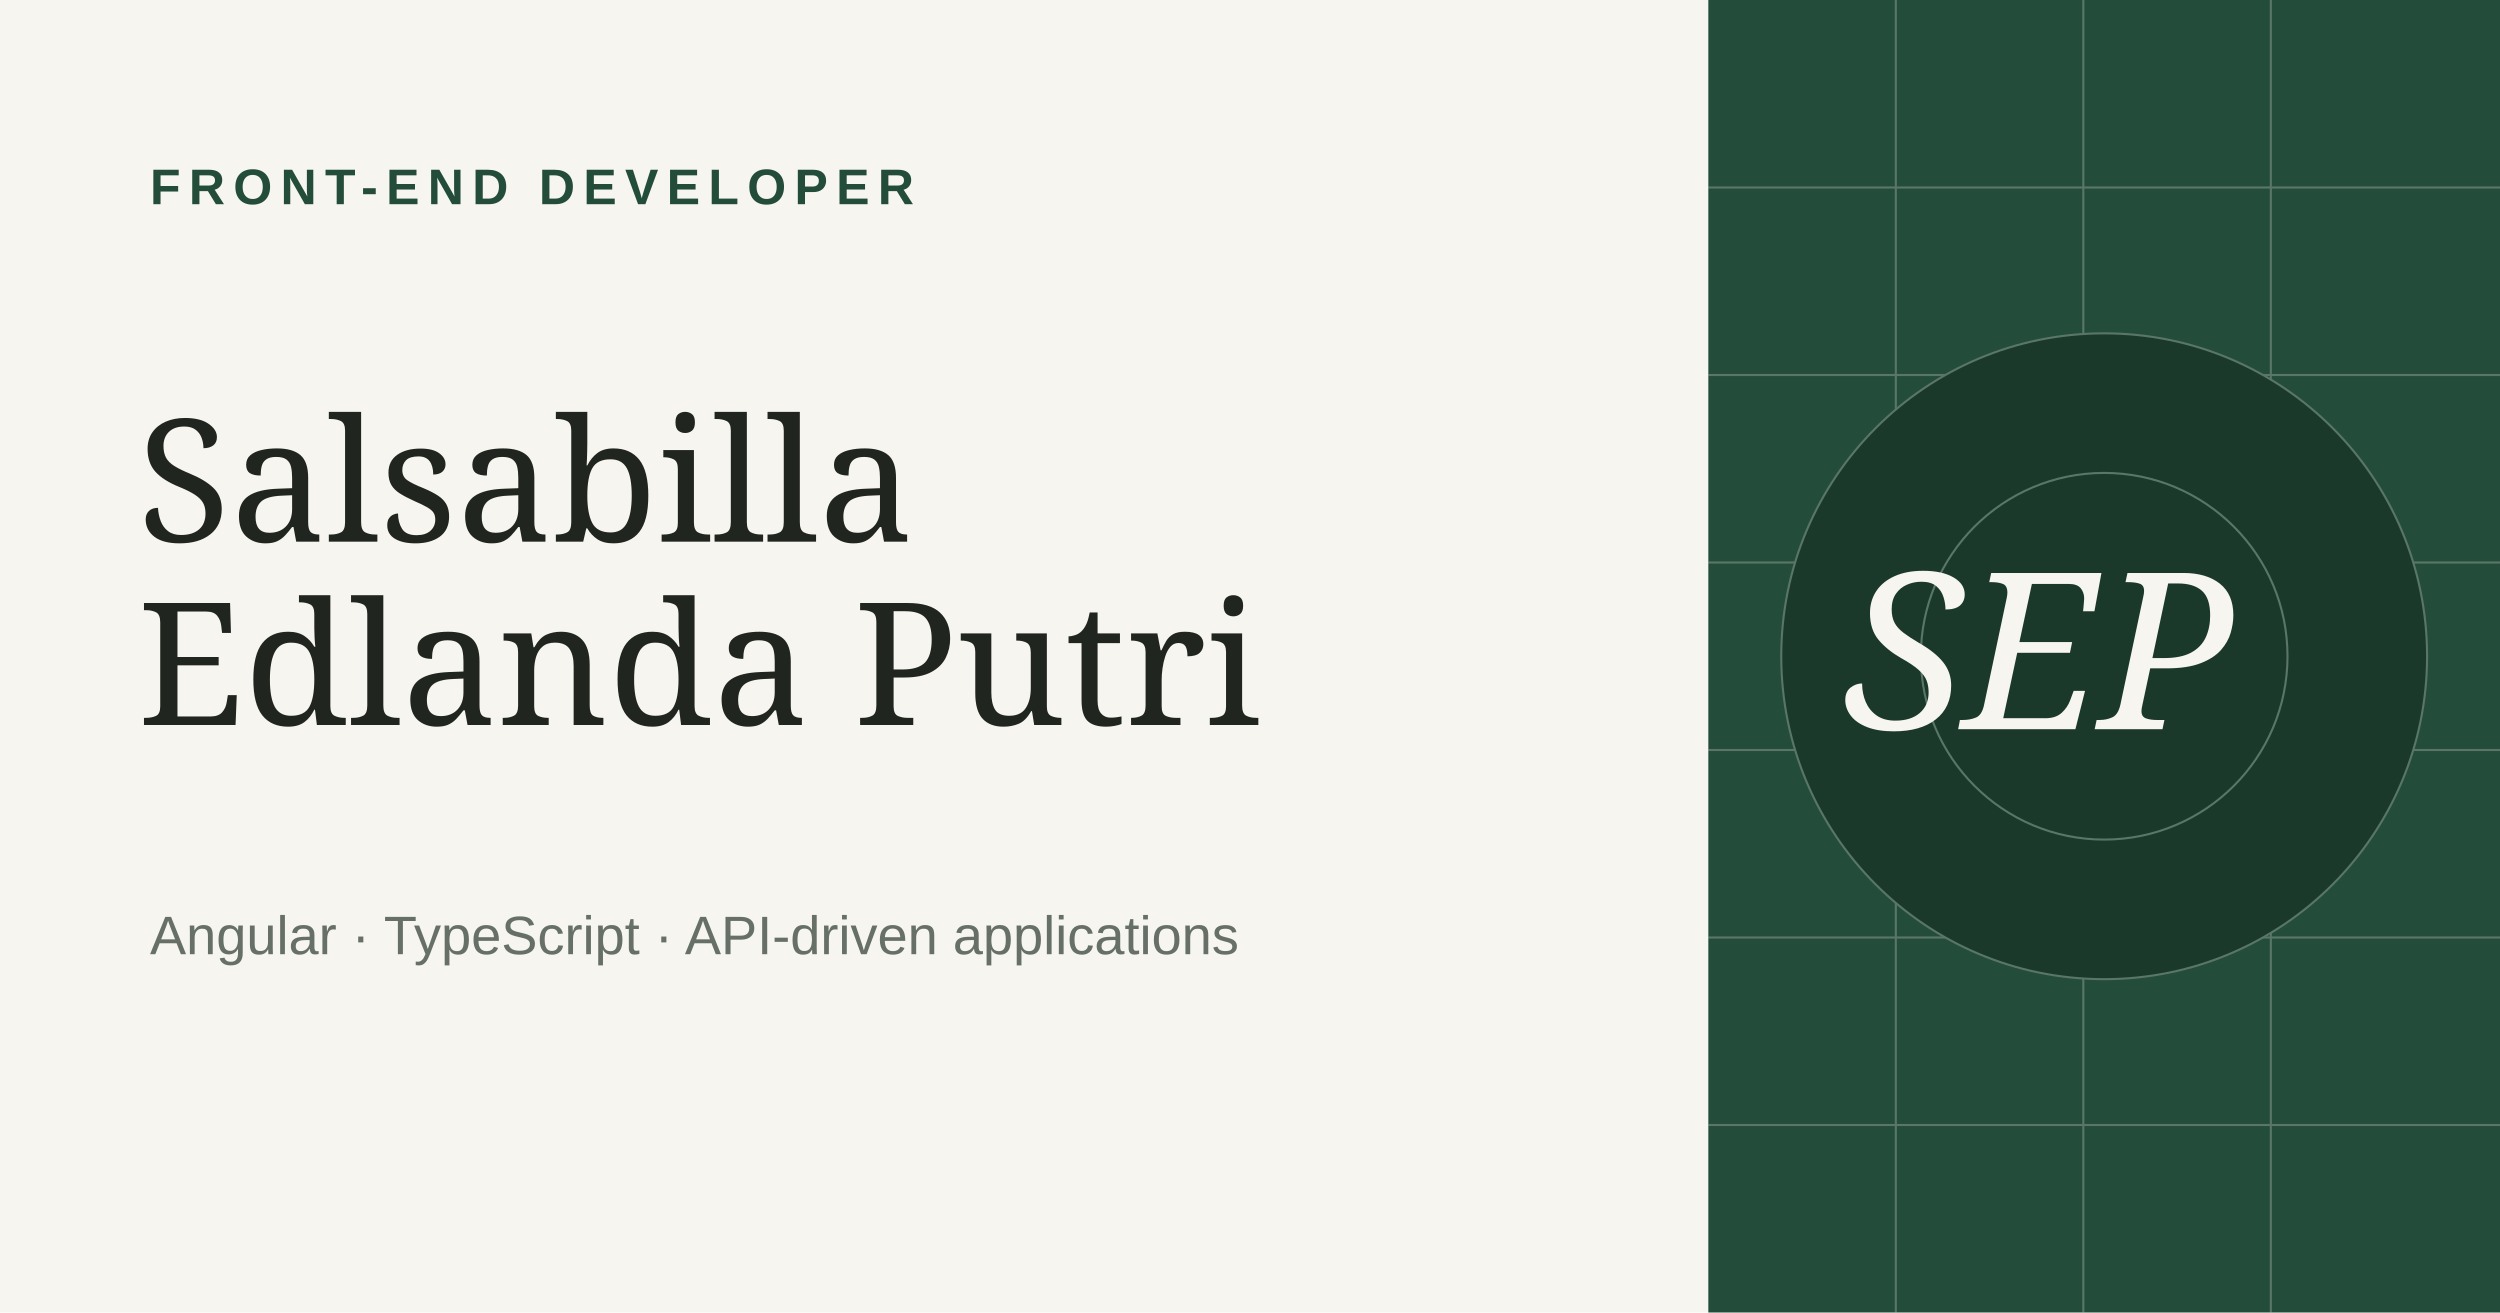
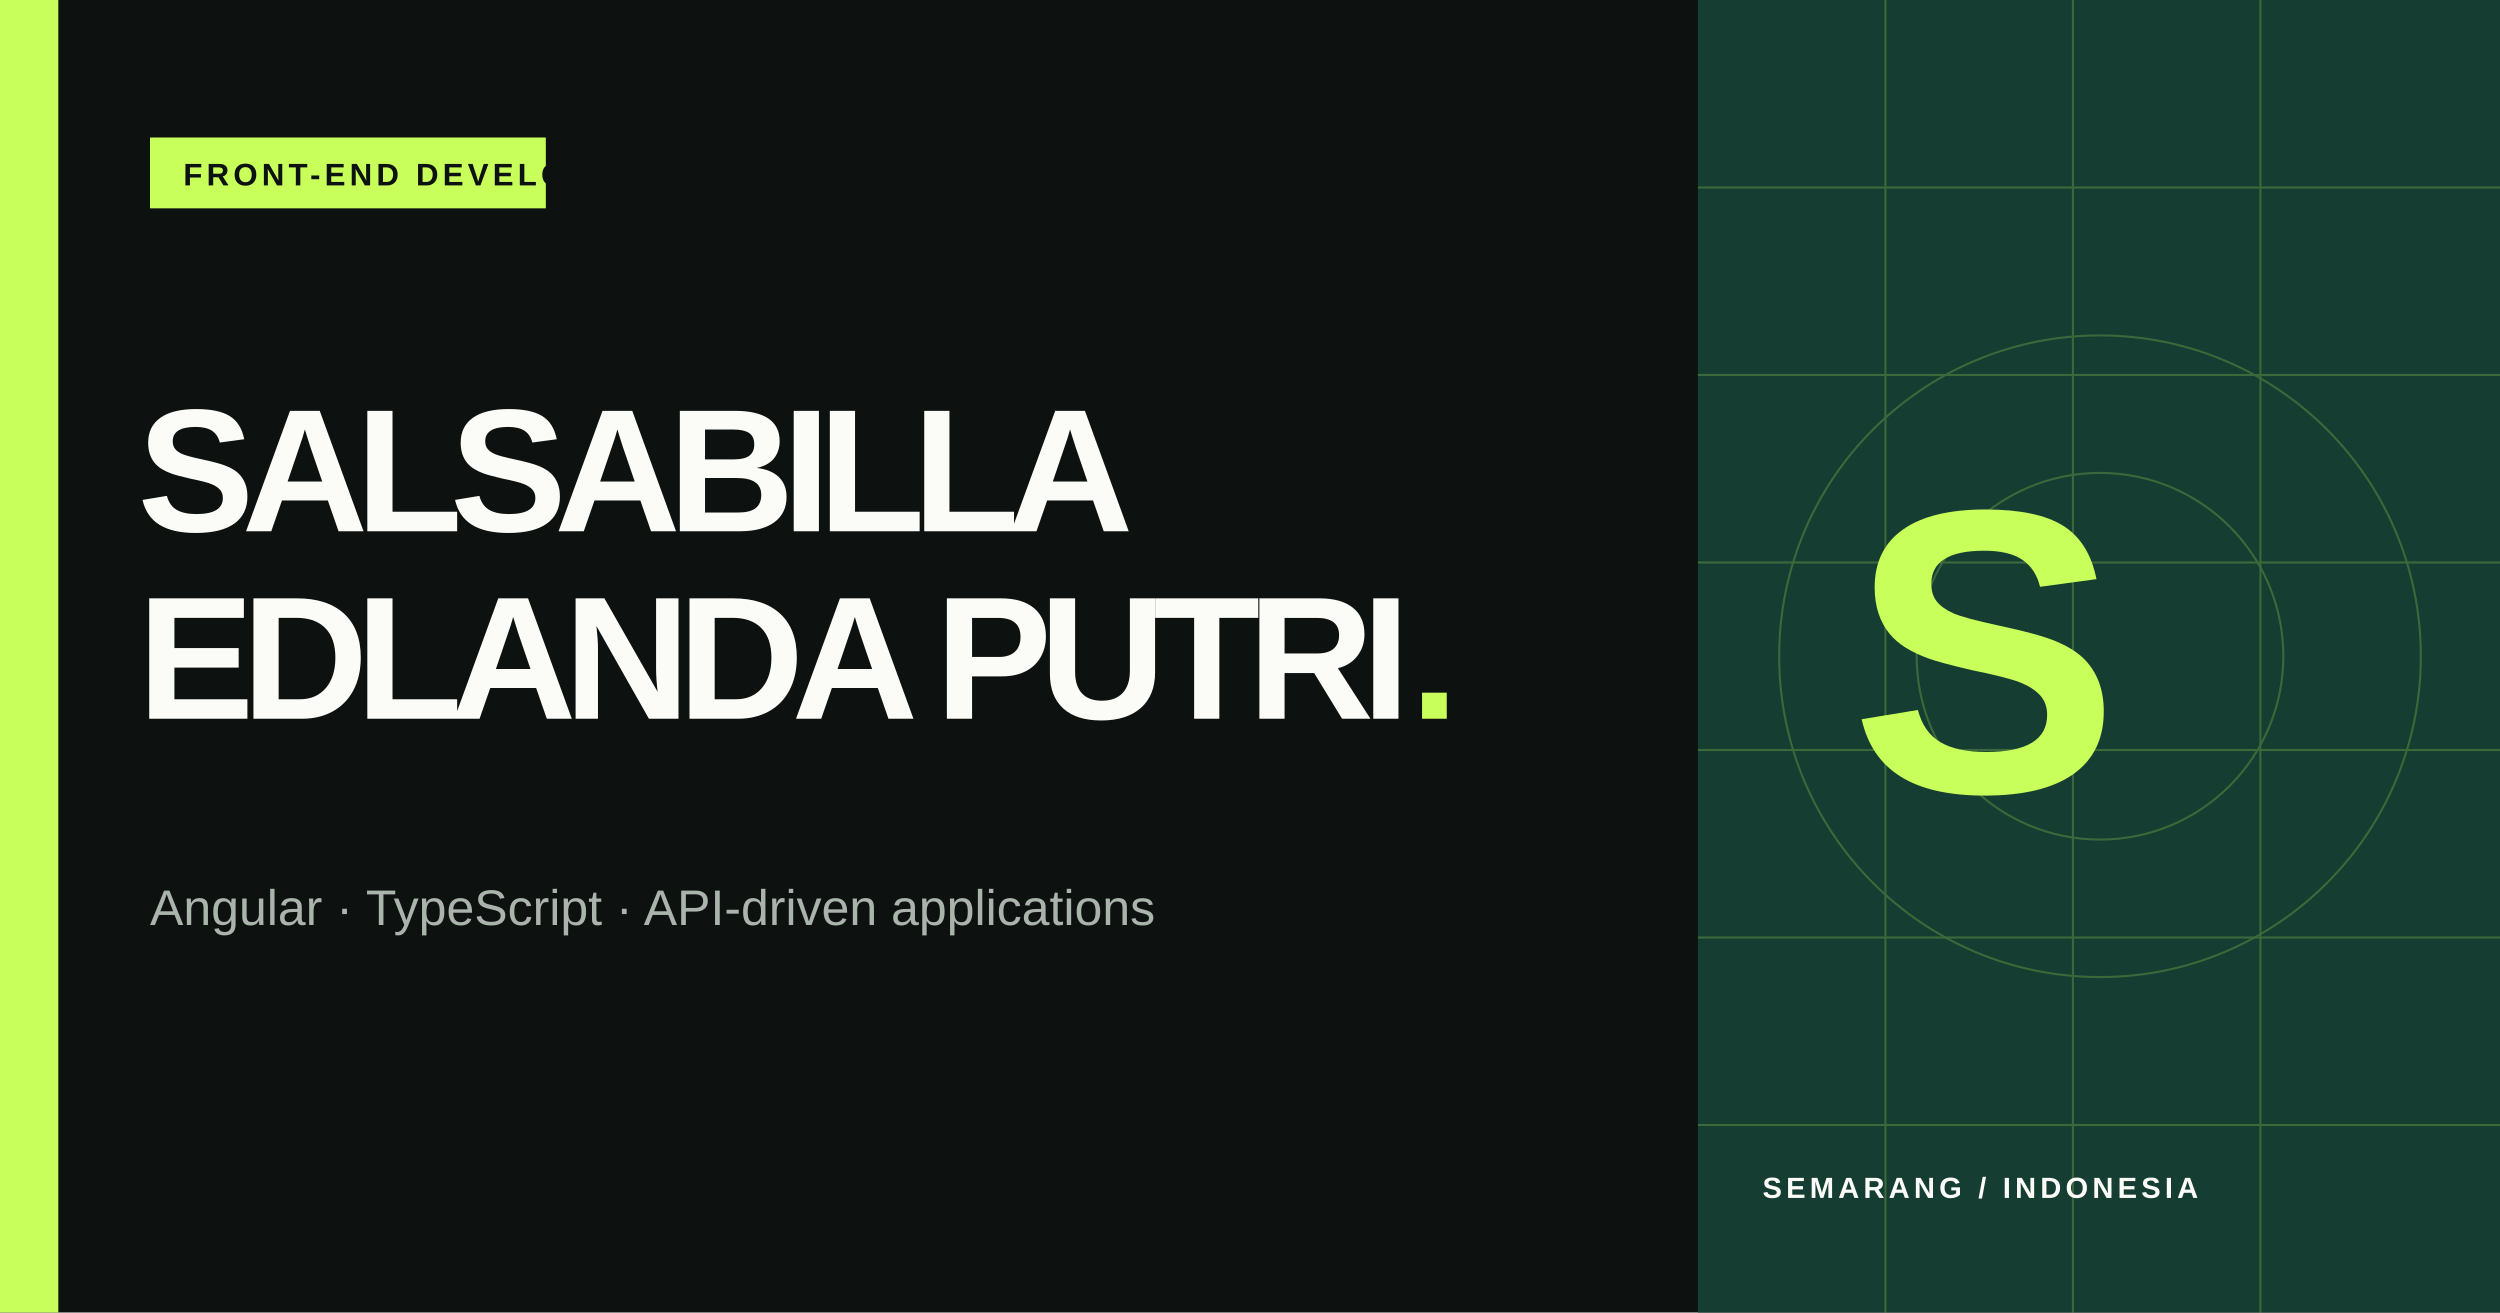
<svg xmlns="http://www.w3.org/2000/svg" viewBox="0 0 1200 630" width="1200" height="630">
-   <rect width="1200" height="630" fill="#F7F5EF" />
-   <rect x="820" width="380" height="630" fill="#244C3A" />
-   <g opacity=".25" stroke="#F7F5EF">
-     <path d="M820 90h380M820 180h380M820 270h380M820 360h380M820 450h380M820 540h380" />
-     <path d="M910 0v630M1000 0v630M1090 0v630" />
-     <circle cx="1010" cy="315" r="155" />
-     <circle cx="1010" cy="315" r="88" />
+   <rect width="1200" height="630" fill="#0D1210" />
+   <rect x="0" y="0" width="28" height="630" fill="#C8FF5A" />
+   <rect x="815" y="0" width="385" height="630" fill="#153D31" />
+   <g fill="none" stroke="#C8FF5A" opacity=".22">
+     <path d="M815 90h385M815 180h385M815 270h385M815 360h385M815 450h385M815 540h385" />
+     <path d="M905 0v630M995 0v630M1085 0v630" />
+     <circle cx="1008" cy="315" r="154" />
+     <circle cx="1008" cy="315" r="88" />
  </g>
-   <text x="72" y="98" fill="#244C3A" font-family="Arial, sans-serif" font-size="24" font-weight="700" letter-spacing="4">FRONT-END DEVELOPER</text>
-   <text x="66" y="260" fill="#20251F" font-family="Georgia, serif" font-size="82">Salsabilla</text>
-   <text x="66" y="348" fill="#20251F" font-family="Georgia, serif" font-size="82">Edlanda Putri</text>
-   <text x="72" y="458" fill="#667066" font-family="Arial, sans-serif" font-size="26">Angular · TypeScript · API-driven applications</text>
-   <text x="885" y="350" fill="#F7F5EF" font-family="Georgia, serif" font-size="105" font-style="italic">SEP</text>
+   <rect x="72" y="66" width="190" height="34" fill="#C8FF5A" />
+   <text x="88" y="89" fill="#0D1210" font-family="Arial, sans-serif" font-size="15" font-weight="900" letter-spacing="2">FRONT-END DEVELOPER</text>
+   <text x="66" y="255" fill="#FBFCF8" font-family="Arial, sans-serif" font-size="84" font-weight="900" letter-spacing="-6">SALSABILLA</text>
+   <text x="66" y="345" fill="#FBFCF8" font-family="Arial, sans-serif" font-size="84" font-weight="900" letter-spacing="-6">EDLANDA PUTRI<tspan fill="#C8FF5A">.</tspan>
+   </text>
+   <text x="72" y="444" fill="#AAB4AD" font-family="Arial, sans-serif" font-size="24">Angular · TypeScript · API-driven applications</text>
+   <text x="888" y="380" fill="#C8FF5A" font-family="Arial, sans-serif" font-size="194" font-weight="900" letter-spacing="-15">S</text>
+   <text x="846" y="575" fill="#FBFCF8" font-family="Arial, sans-serif" font-size="14" font-weight="700" letter-spacing="2">SEMARANG / INDONESIA</text>
</svg>
